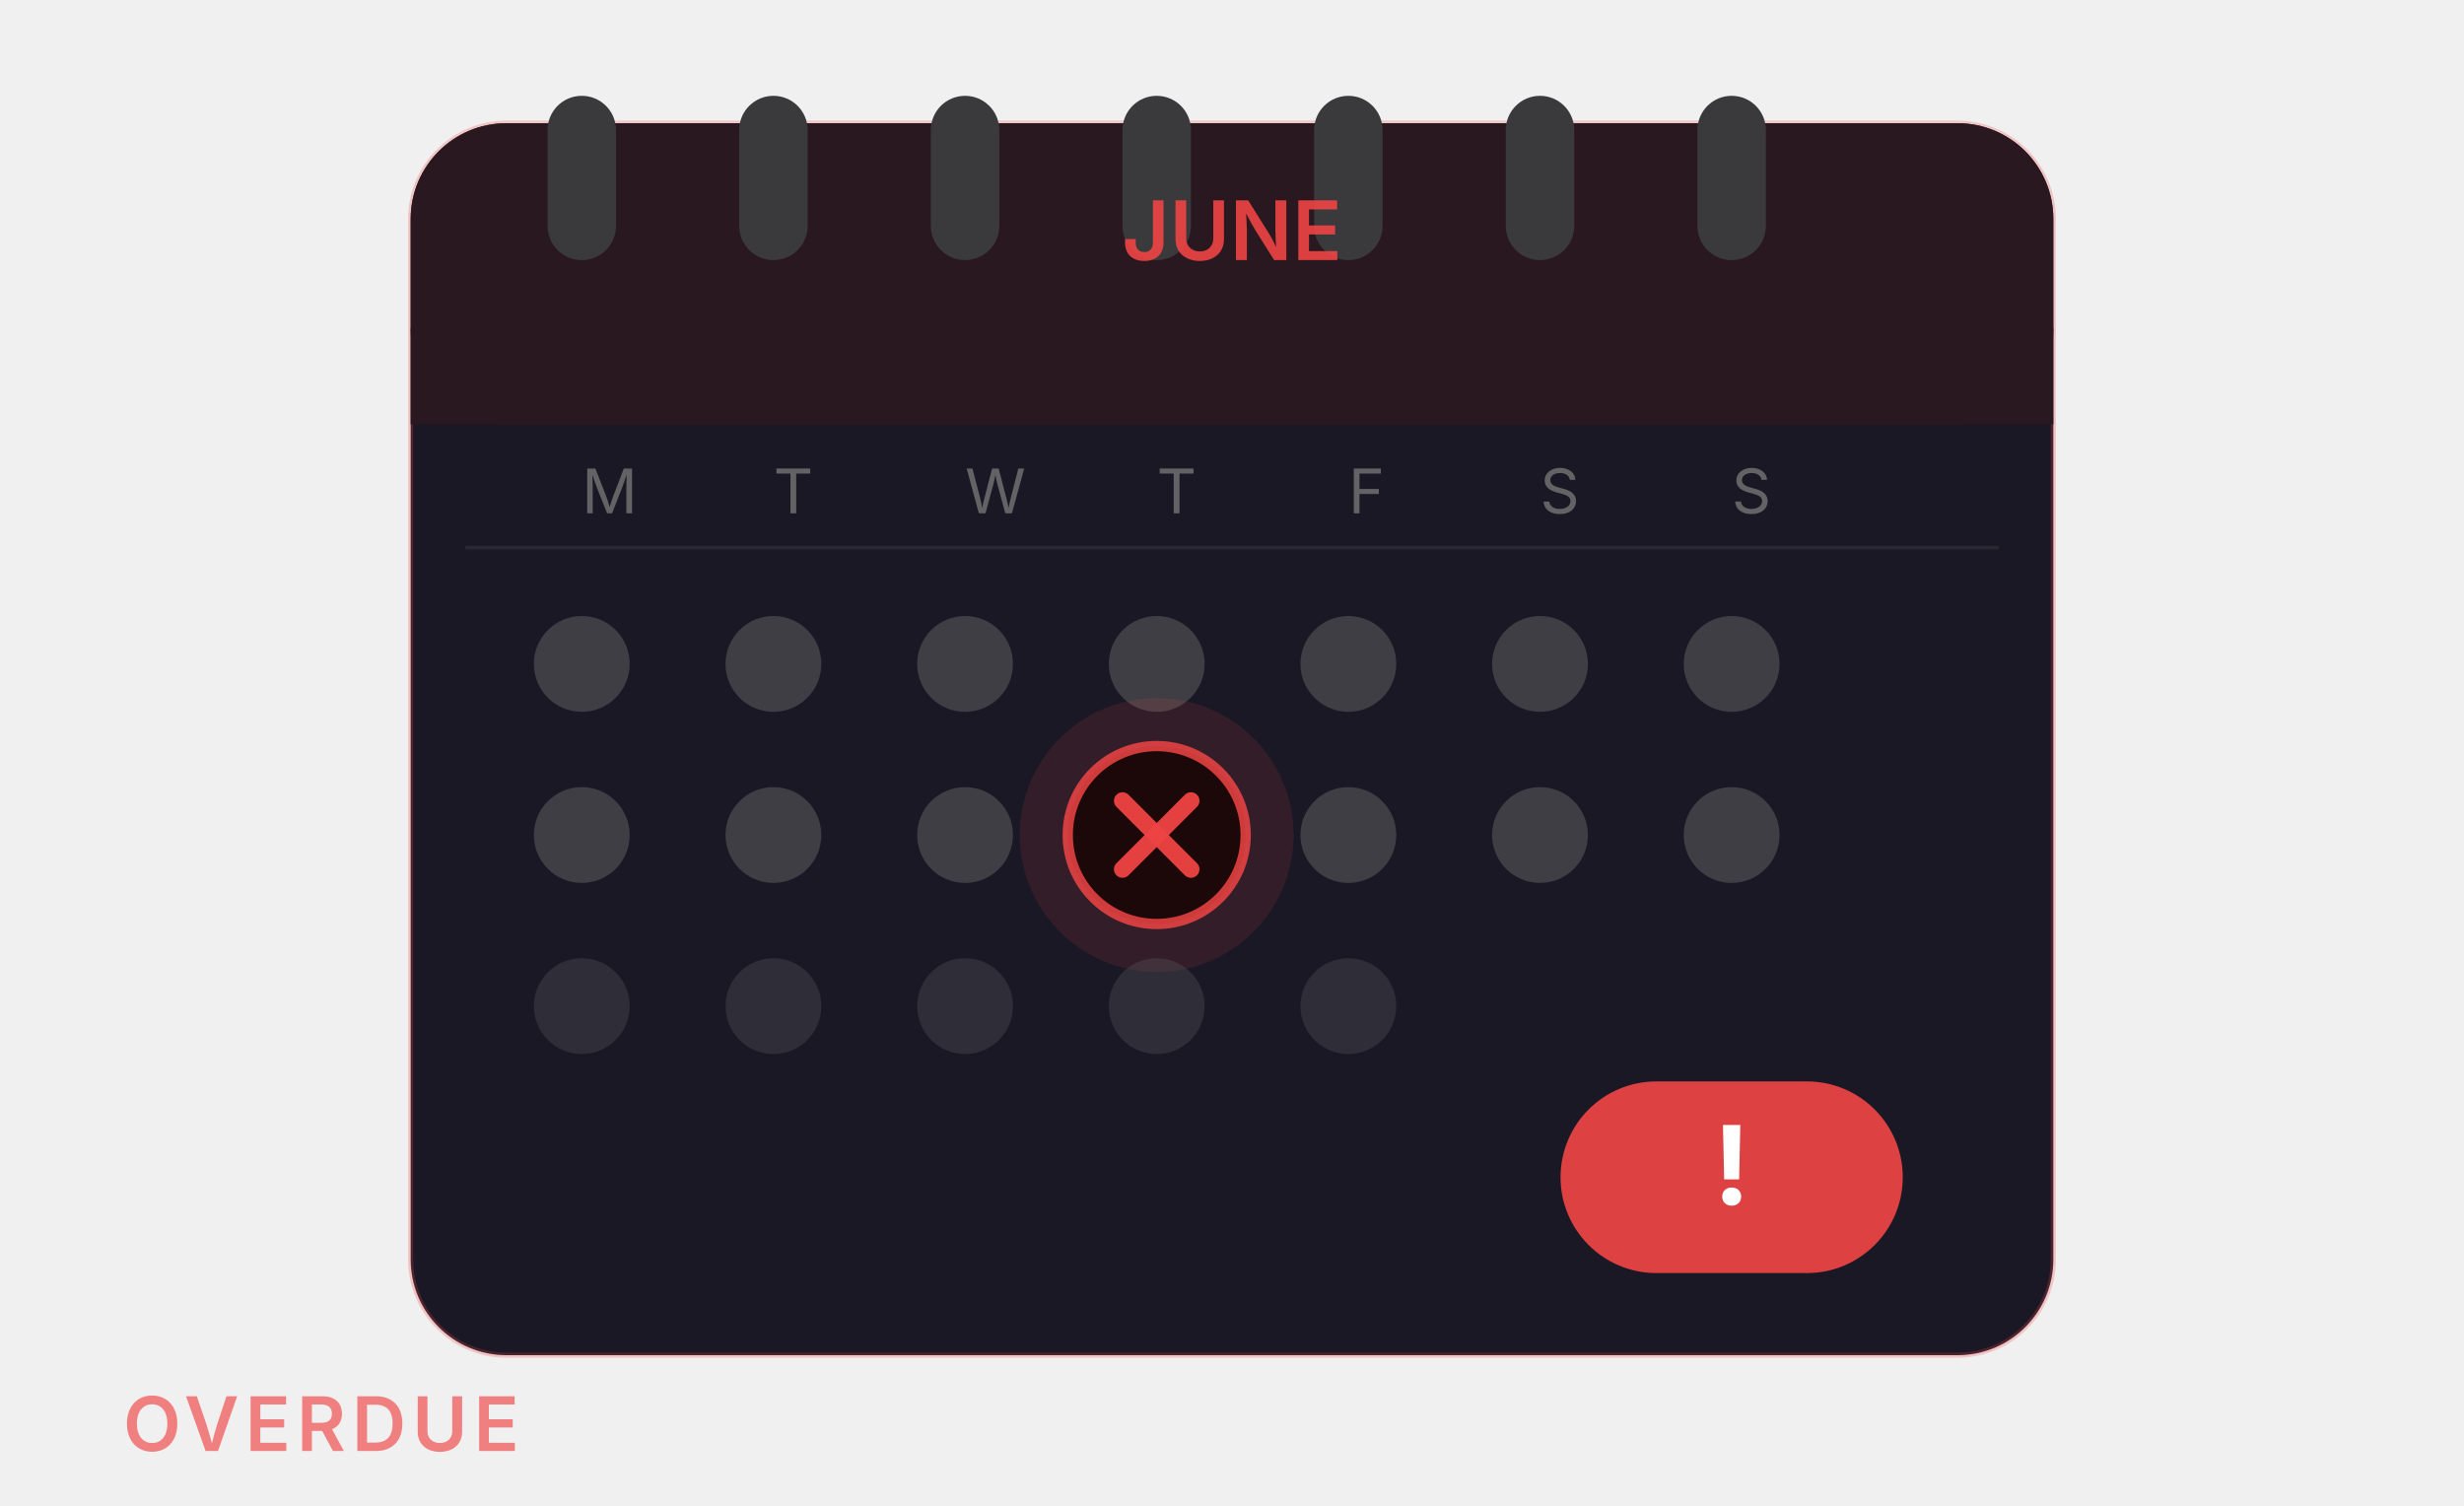
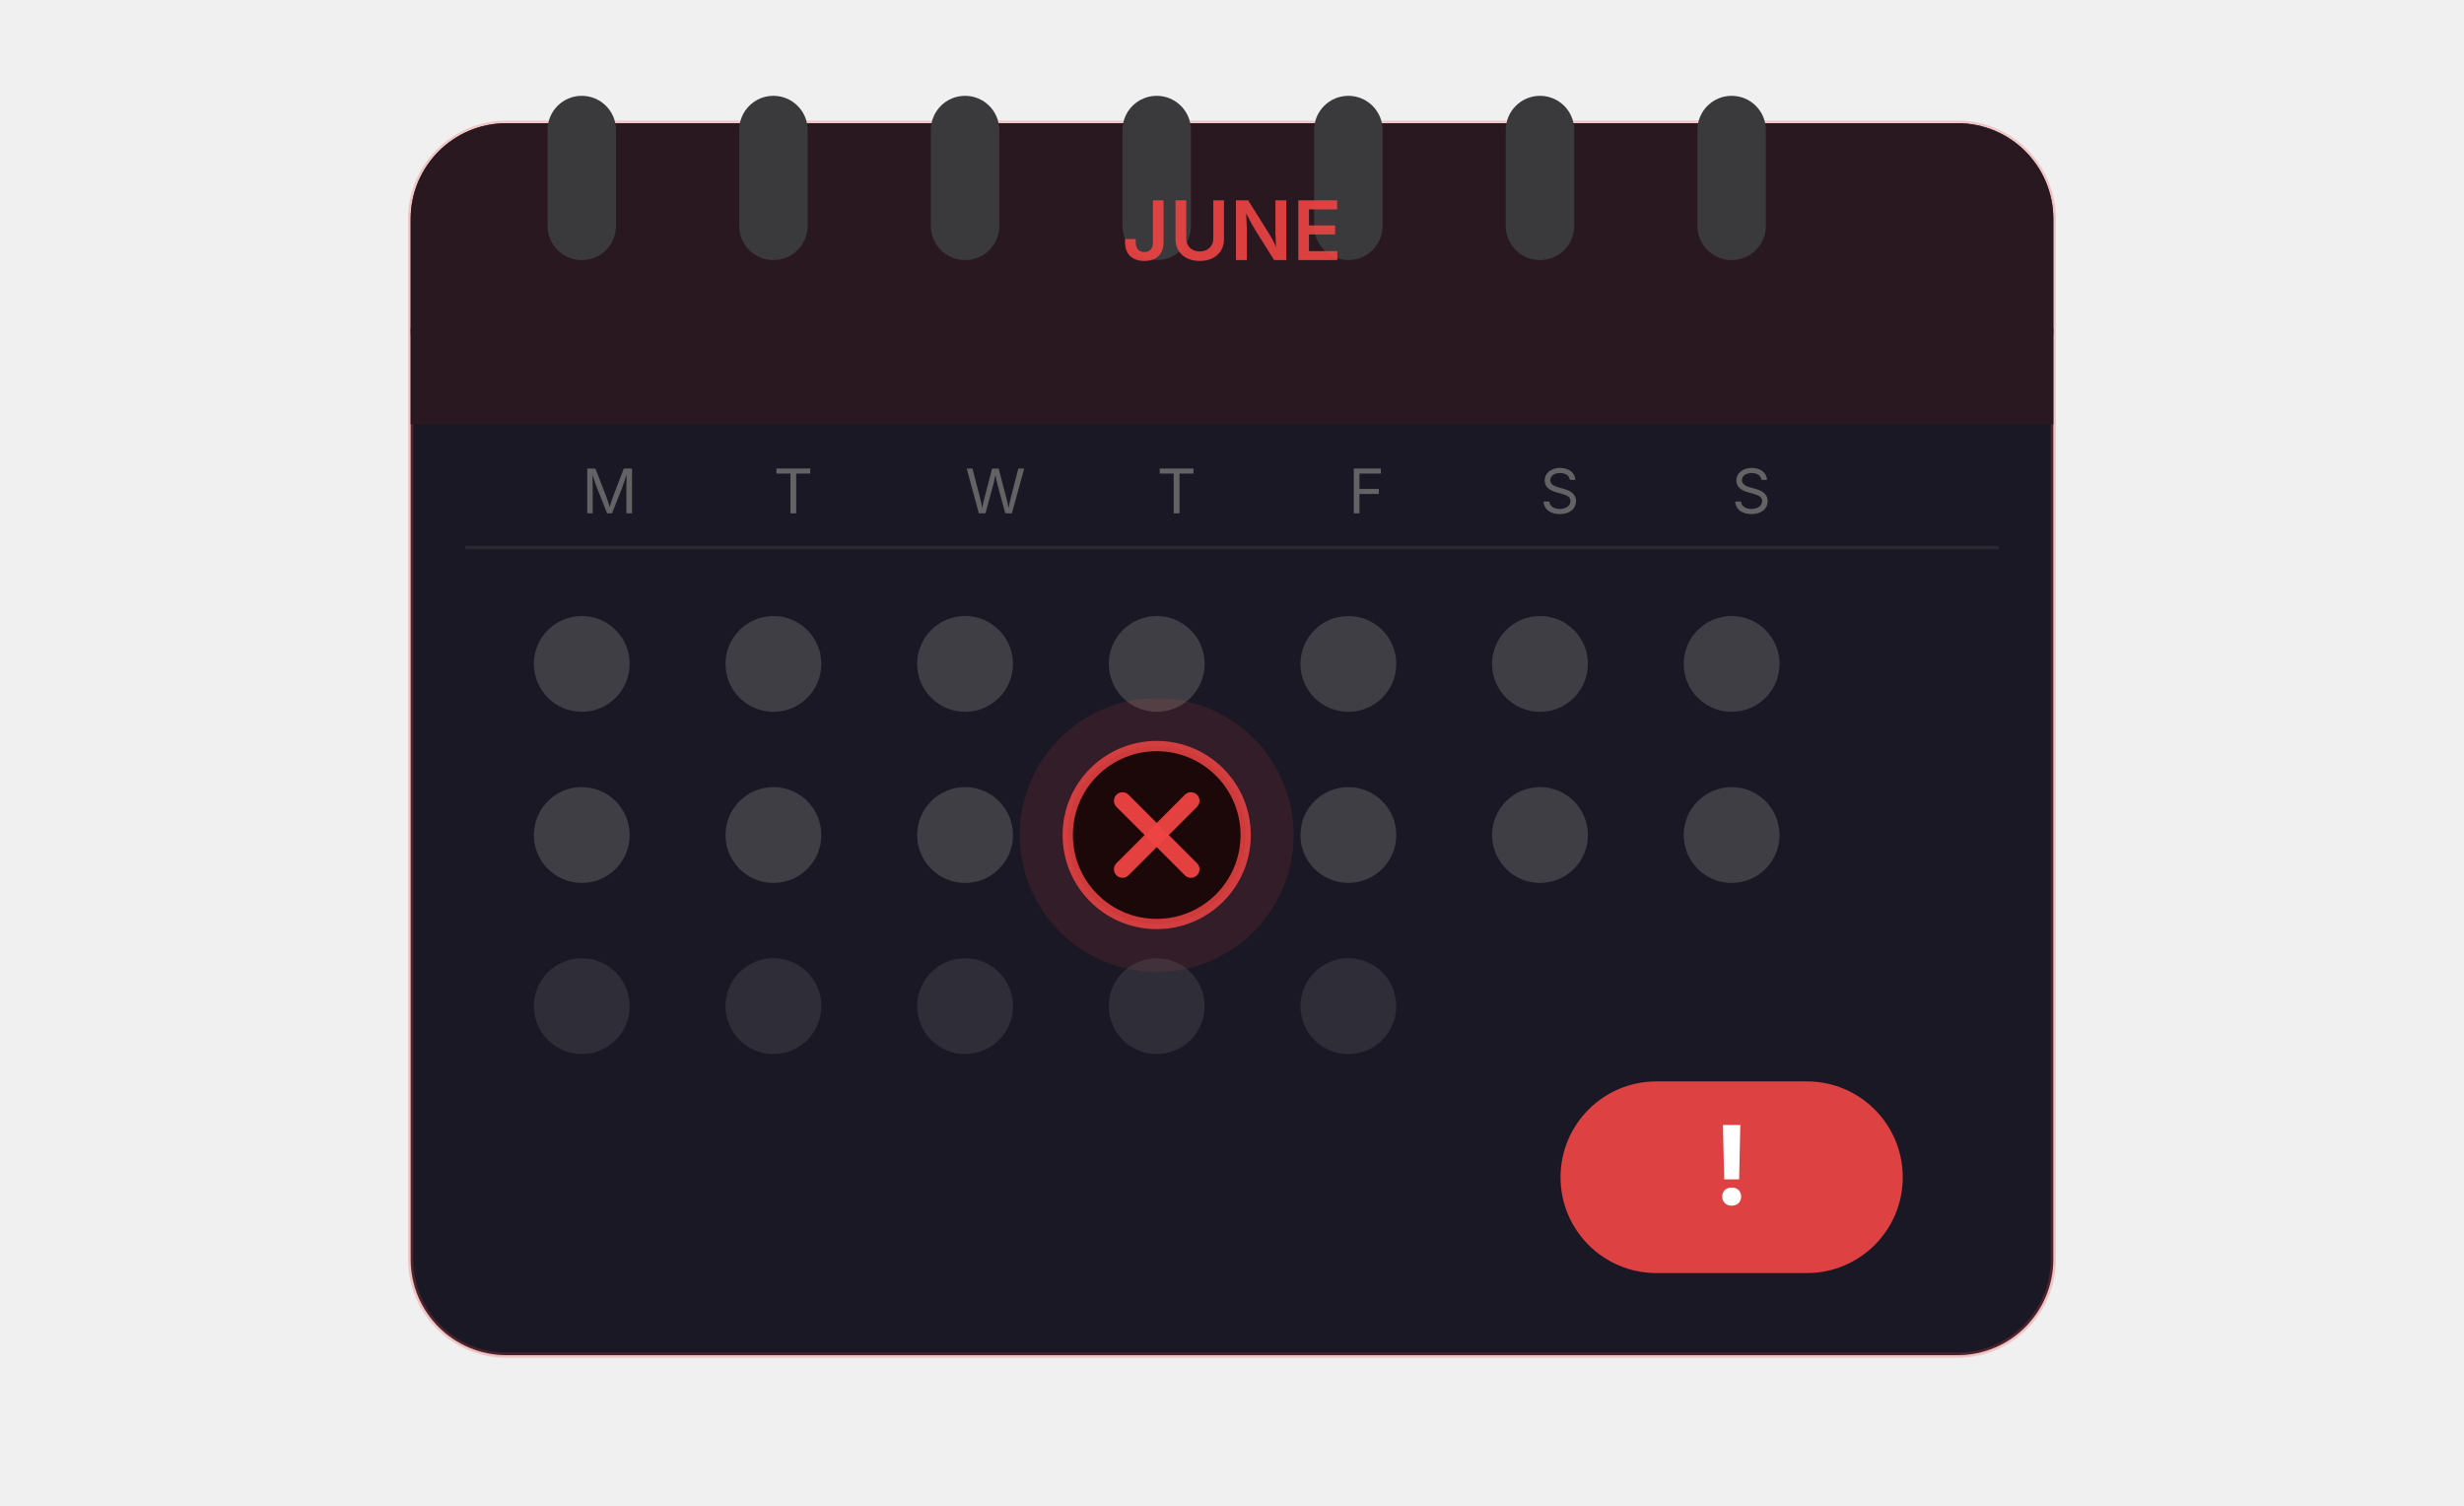
<svg xmlns="http://www.w3.org/2000/svg" viewBox="0 0 360 220" width="100%" height="100%">
  <rect x="60" y="18" width="240" height="180" rx="14" fill="#1A1825" stroke="#EF4444" stroke-width="0.75" stroke-opacity="0.25" />
  <rect x="60" y="18" width="240" height="44" rx="14" fill="#2A1820" />
  <rect x="60" y="48" width="240" height="14" fill="#2A1820" />
  <rect x="80" y="14" width="10" height="24" rx="5" fill="#3A3A3C" />
  <rect x="108" y="14" width="10" height="24" rx="5" fill="#3A3A3C" />
  <rect x="136" y="14" width="10" height="24" rx="5" fill="#3A3A3C" />
  <rect x="164" y="14" width="10" height="24" rx="5" fill="#3A3A3C" />
  <rect x="192" y="14" width="10" height="24" rx="5" fill="#3A3A3C" />
  <rect x="220" y="14" width="10" height="24" rx="5" fill="#3A3A3C" />
  <rect x="248" y="14" width="10" height="24" rx="5" fill="#3A3A3C" />
  <text x="180" y="38" text-anchor="middle" font-size="12" fill="#EF4444" opacity="0.9" font-family="-apple-system,sans-serif" font-weight="600">JUNE</text>
  <g font-size="9" fill="#636366" font-family="-apple-system,sans-serif">
    <text x="85" y="75">M</text>
    <text x="113" y="75">T</text>
    <text x="141" y="75">W</text>
    <text x="169" y="75">T</text>
    <text x="197" y="75">F</text>
    <text x="225" y="75">S</text>
    <text x="253" y="75">S</text>
  </g>
  <line x1="68" y1="80" x2="292" y2="80" stroke="#48484A" stroke-width="0.5" opacity="0.35" />
  <g fill="#636366" opacity="0.5">
    <circle cx="85" cy="97" r="7" />
    <circle cx="113" cy="97" r="7" />
    <circle cx="141" cy="97" r="7" />
    <circle cx="169" cy="97" r="7" />
    <circle cx="197" cy="97" r="7" />
    <circle cx="225" cy="97" r="7" />
    <circle cx="253" cy="97" r="7" />
  </g>
  <g fill="#636366" opacity="0.5">
    <circle cx="85" cy="122" r="7" />
    <circle cx="113" cy="122" r="7" />
    <circle cx="141" cy="122" r="7" />
  </g>
  <circle cx="169" cy="122" r="20" fill="#EF4444" opacity="0.12" />
  <circle cx="169" cy="122" r="13" fill="#1C0808" stroke="#EF4444" stroke-width="1.5" stroke-opacity="0.85" />
  <line x1="164" y1="117" x2="174" y2="127" stroke="#EF4444" stroke-width="2.5" stroke-linecap="round" stroke-opacity="0.95" />
  <line x1="174" y1="117" x2="164" y2="127" stroke="#EF4444" stroke-width="2.5" stroke-linecap="round" stroke-opacity="0.95" />
  <g fill="#636366" opacity="0.5">
    <circle cx="197" cy="122" r="7" />
    <circle cx="225" cy="122" r="7" />
    <circle cx="253" cy="122" r="7" />
  </g>
  <g fill="#636366" opacity="0.28">
    <circle cx="85" cy="147" r="7" />
    <circle cx="113" cy="147" r="7" />
    <circle cx="141" cy="147" r="7" />
    <circle cx="169" cy="147" r="7" />
    <circle cx="197" cy="147" r="7" />
  </g>
  <rect x="228" y="158" width="50" height="28" rx="14" fill="#EF4444" opacity="0.92" />
  <text x="253" y="176" text-anchor="middle" font-size="16" fill="white" font-family="-apple-system,sans-serif" font-weight="700">!</text>
-   <text x="18" y="212" font-size="11" fill="#EF4444" opacity="0.65" font-family="-apple-system,sans-serif" font-weight="600" letter-spacing="0.08em">OVERDUE</text>
</svg>
